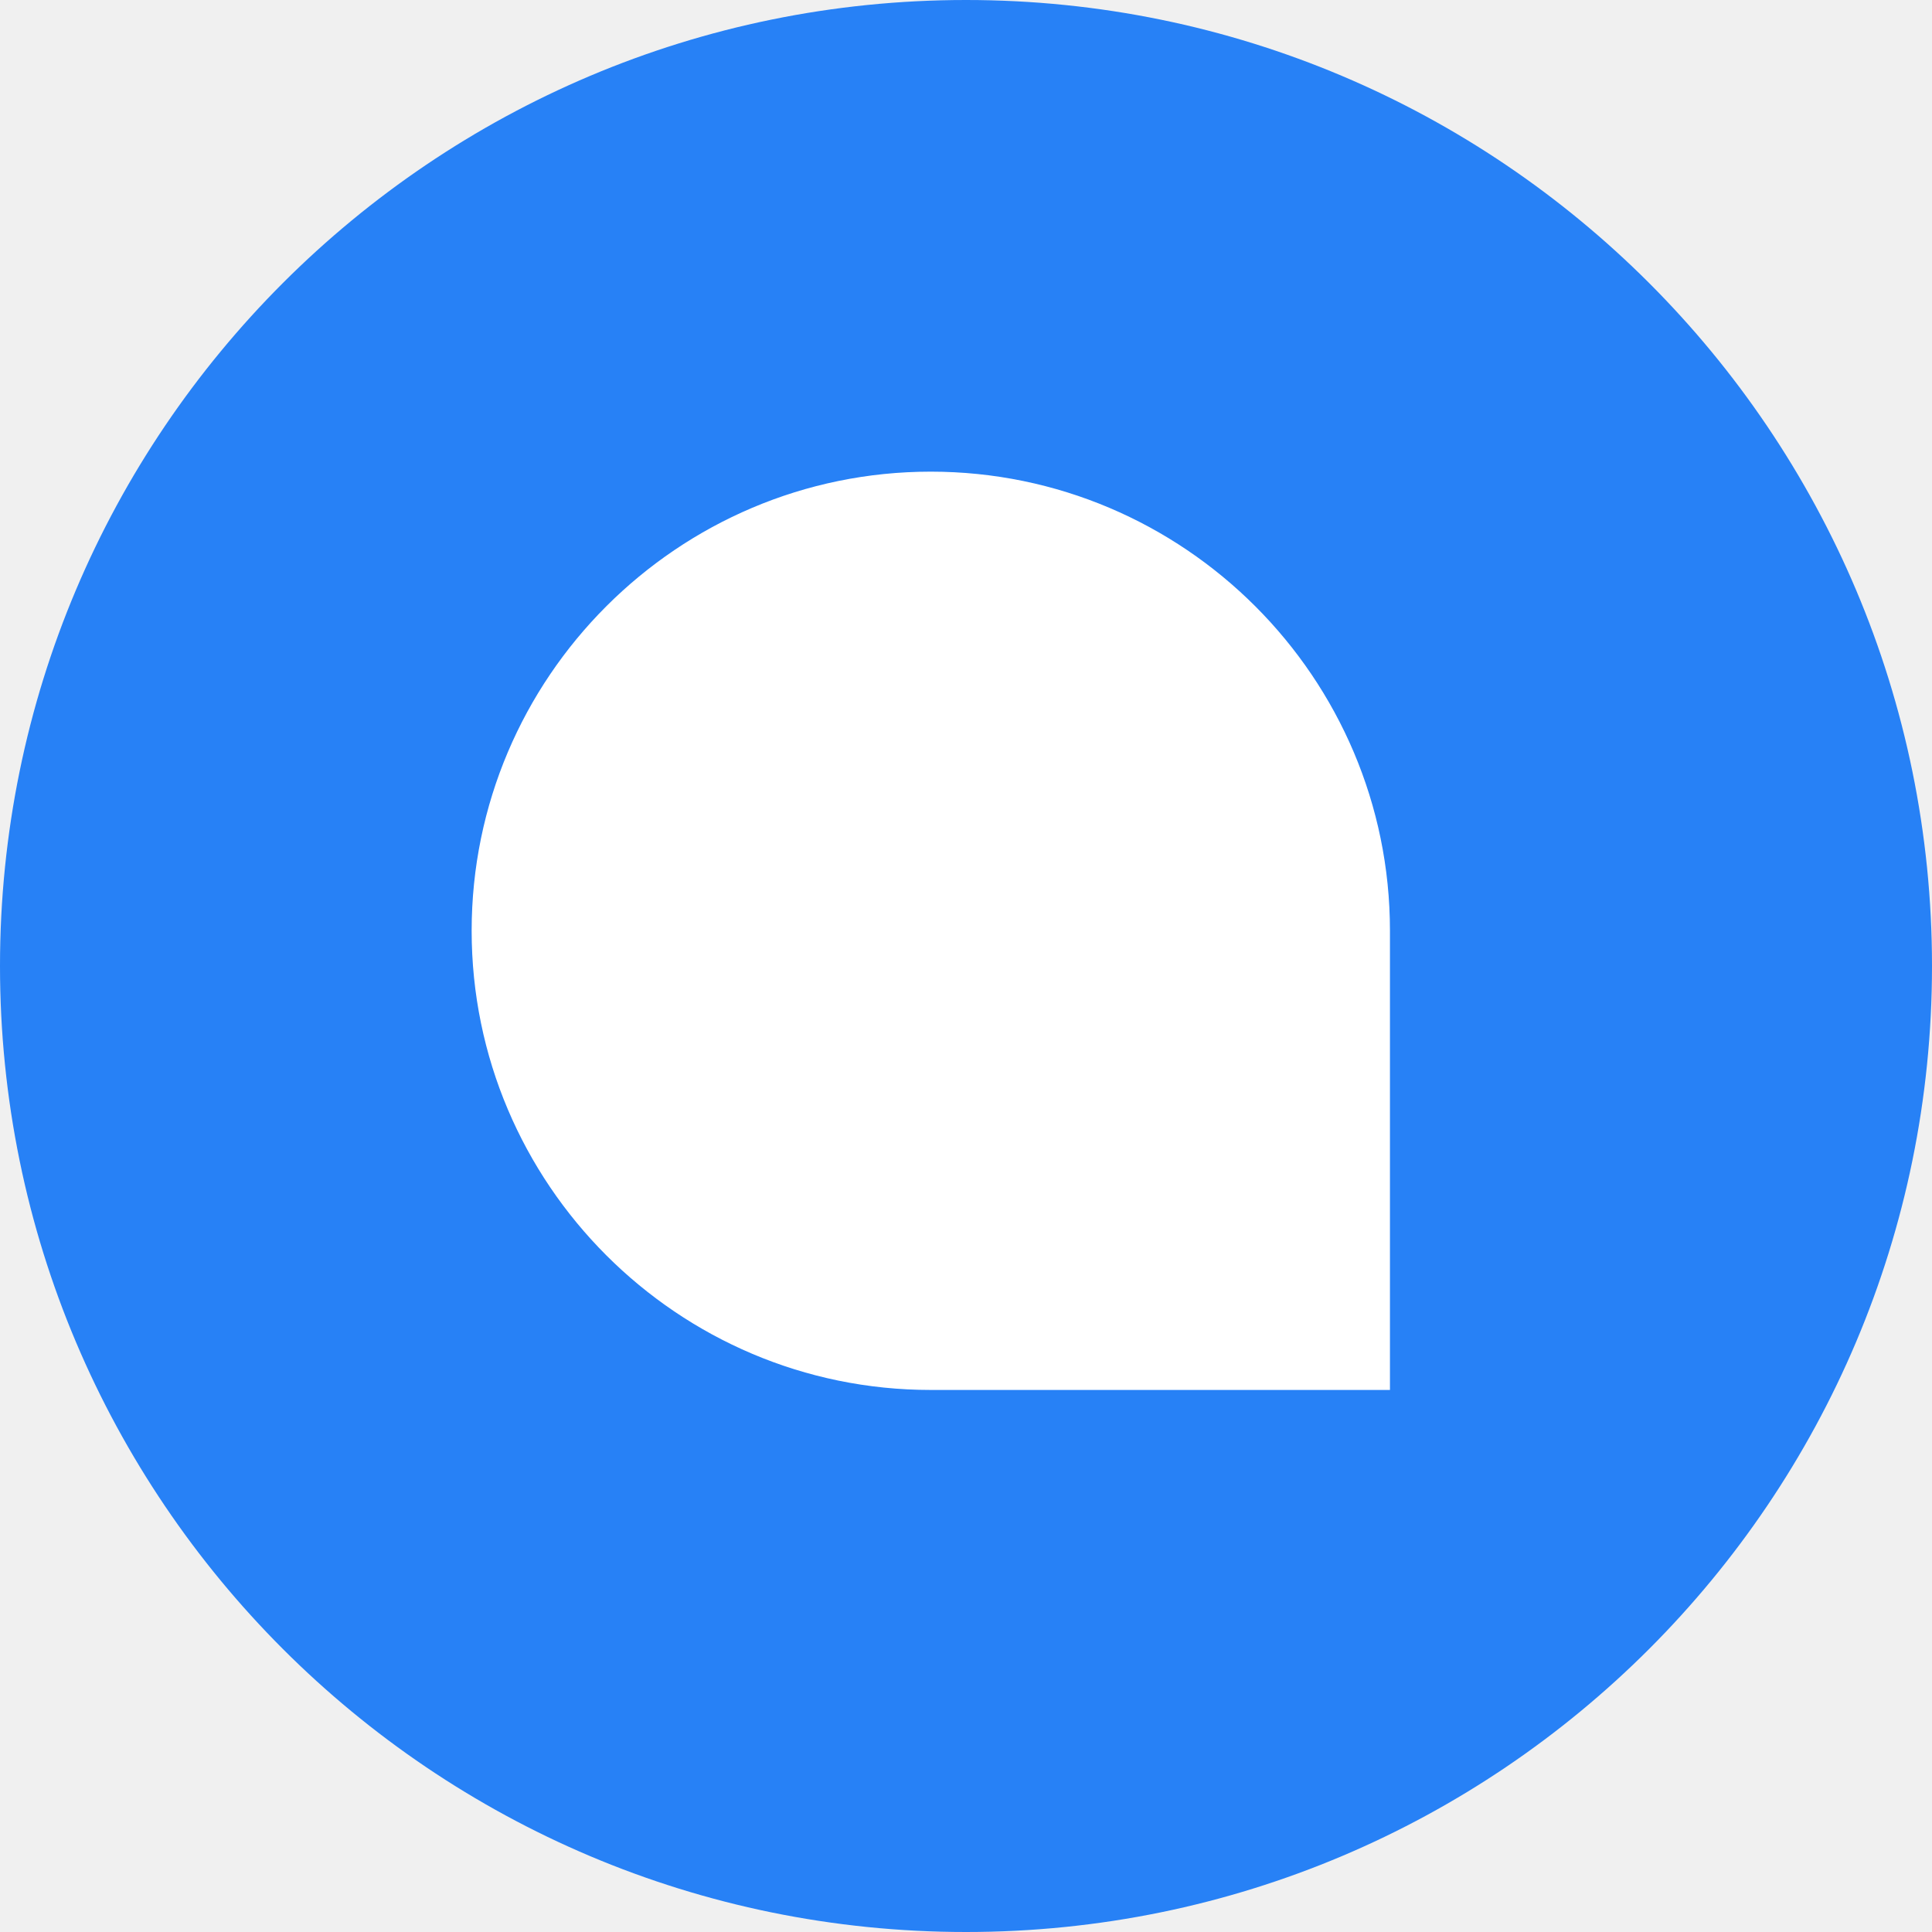
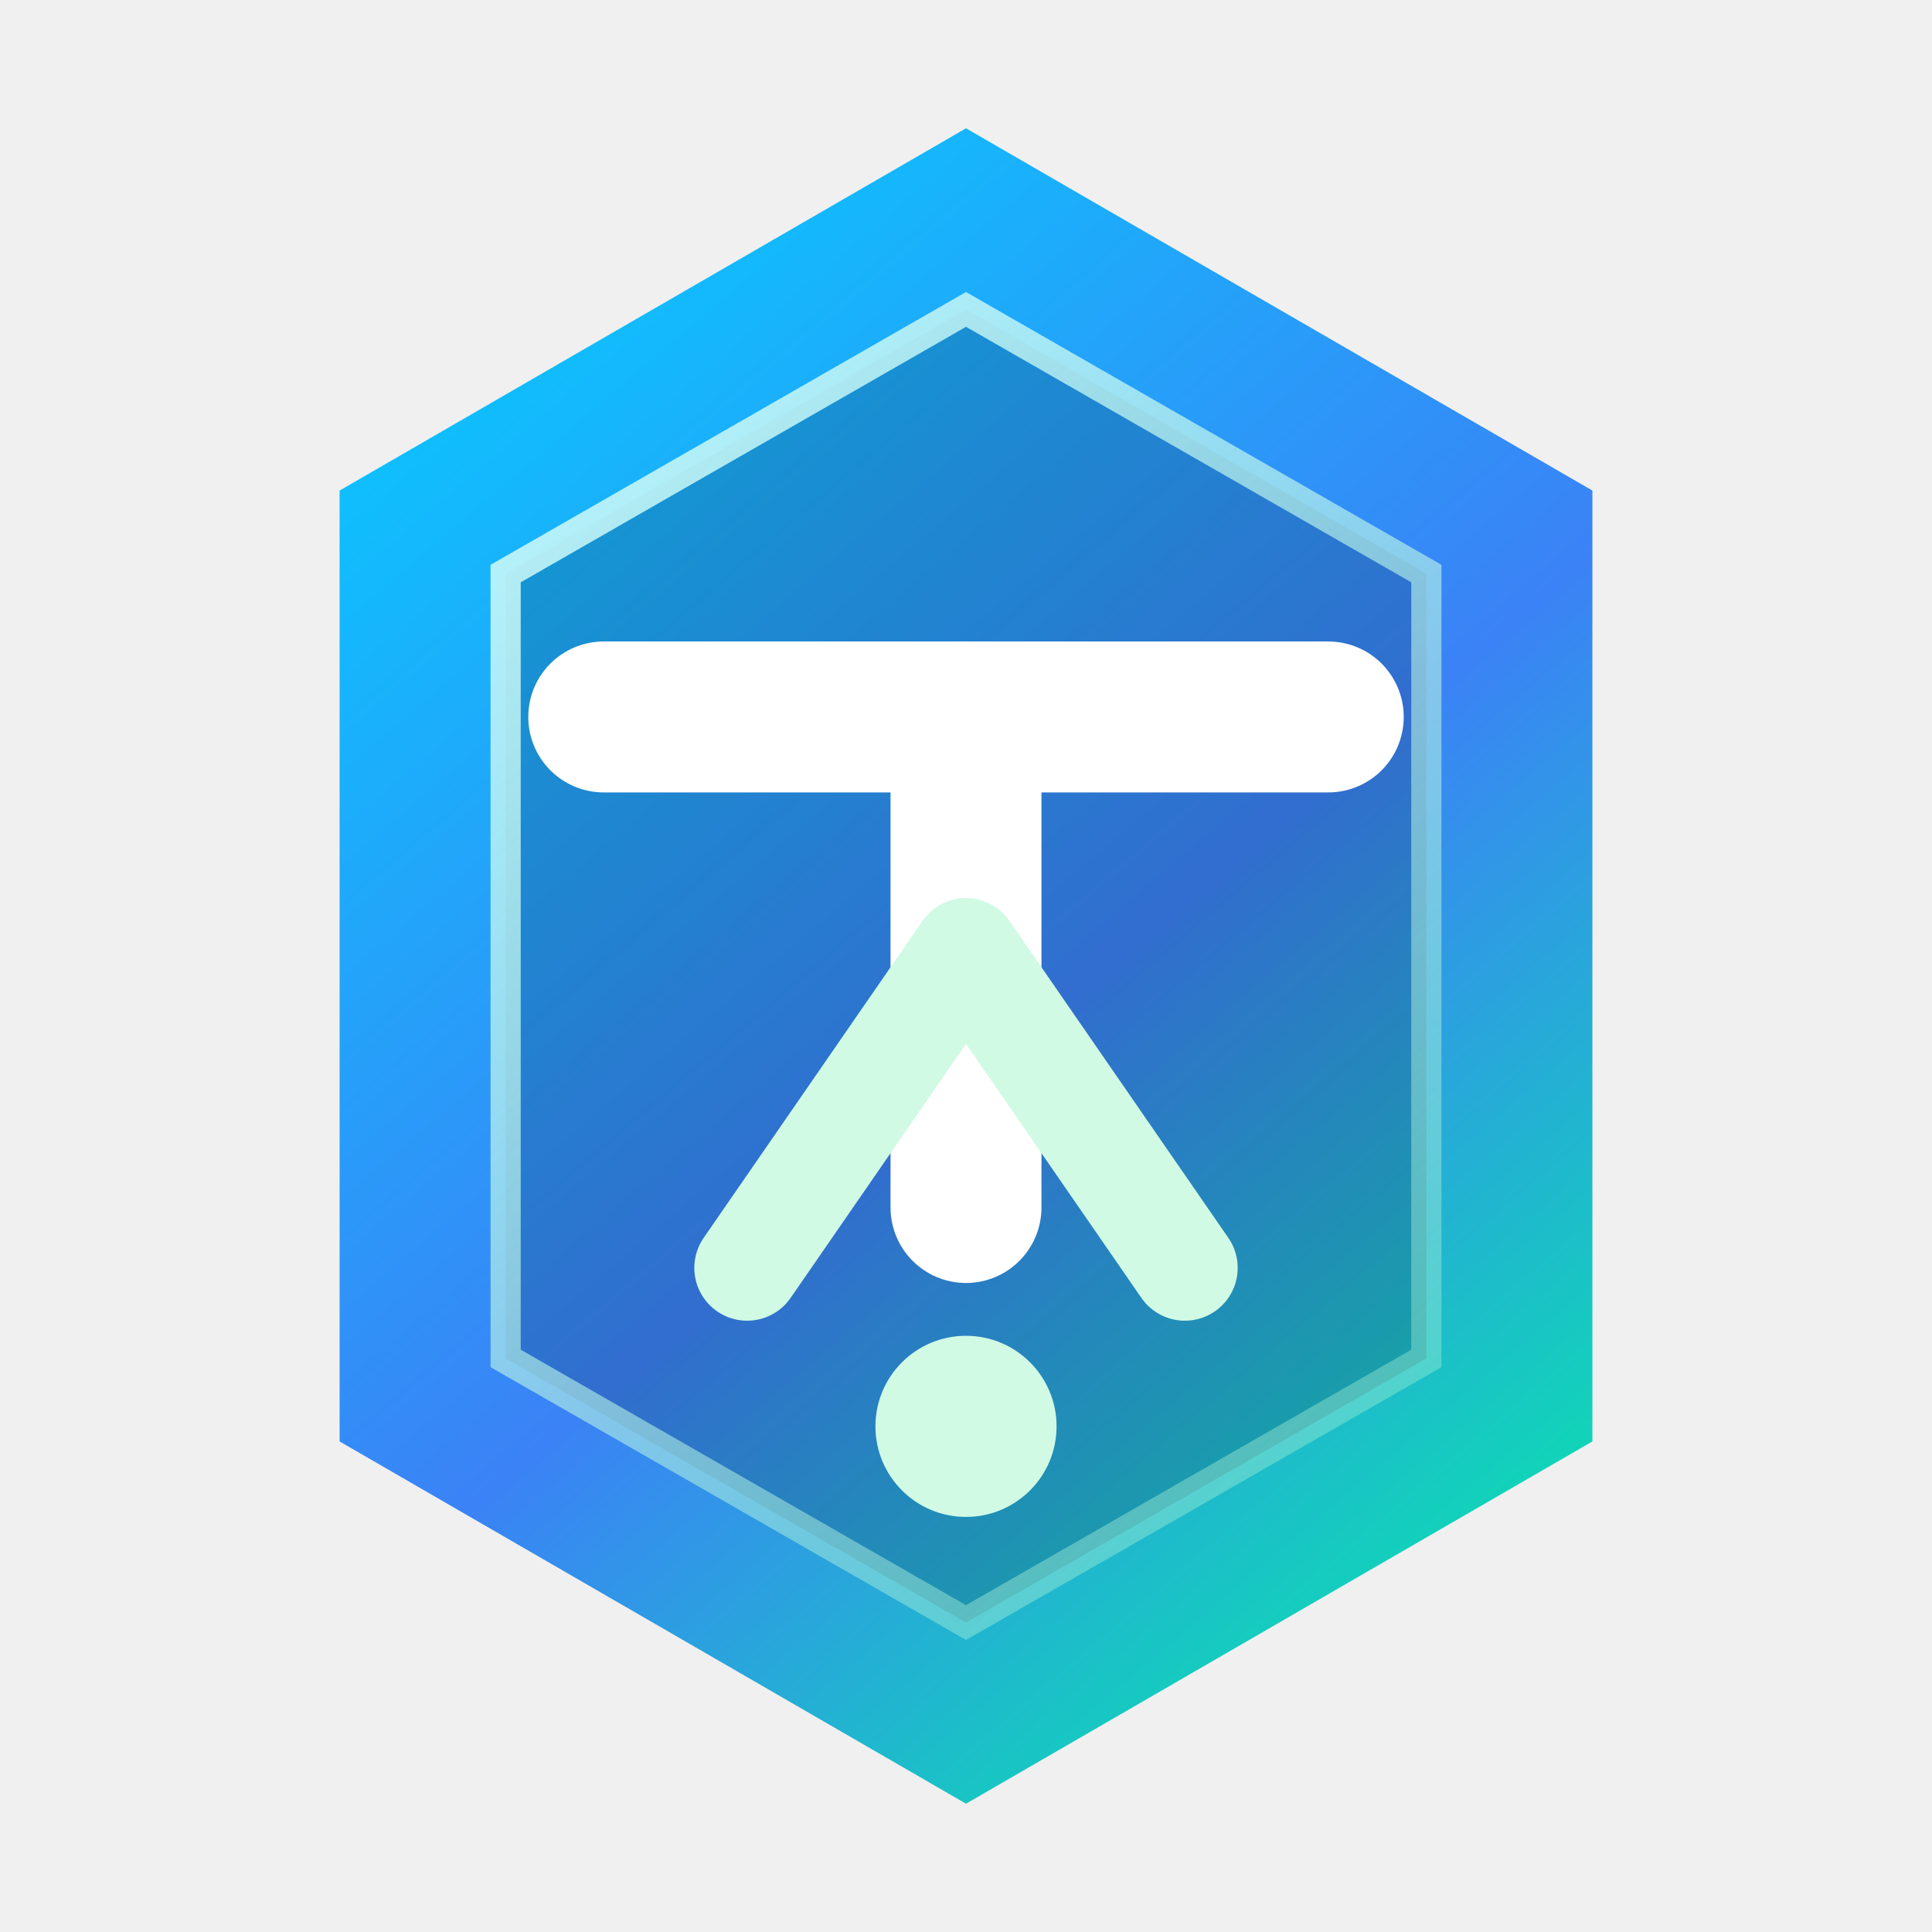
- <svg xmlns="http://www.w3.org/2000/svg" width="16" height="16" viewBox="0 0 16 16" fill="none">
-   <g clip-path="url(#woot-logo-clip-2342424e23u32098)">
-     <path d="M8 16C12.418 16 16 12.418 16 8C16 3.582 12.418 0 8 0C3.582 0 0 3.582 0 8C0 12.418 3.582 16 8 16Z" fill="#2781F6" />
-     <path d="M11.417 11.417H7.708C5.664 11.417 4 9.753 4 7.708C4 5.664 5.664 4 7.708 4C9.753 4 11.417 5.664 11.417 7.708V11.417Z" fill="white" stroke="white" stroke-width="0.188" />
-   </g>
+ <svg xmlns="http://www.w3.org/2000/svg" width="512" height="512" viewBox="0 0 512 512" fill="none">
  <defs>
-     <clipPath id="woot-logo-clip-2342424e23u32098">
-       <rect width="16" height="16" fill="white" />
-     </clipPath>
+     <linearGradient id="ta-tech-thumb-gradient" x1="68" y1="44" x2="430" y2="470" gradientUnits="userSpaceOnUse">
+       <stop offset="0" stop-color="#00D4FF" />
+       <stop offset="0.55" stop-color="#3B82F6" />
+       <stop offset="1" stop-color="#00F5A0" />
+     </linearGradient>
+     <linearGradient id="ta-tech-thumb-stroke" x1="112" y1="100" x2="390" y2="416" gradientUnits="userSpaceOnUse">
+       <stop offset="0" stop-color="#D1FAFF" stop-opacity="0.95" />
+       <stop offset="1" stop-color="#A7F3D0" stop-opacity="0.3" />
+     </linearGradient>
  </defs>
+   <path d="M256 34L422 130V382L256 478L90 382V130L256 34Z" fill="url(#ta-tech-thumb-gradient)" />
+   <path d="M256 82L378 152V360L256 430L134 360V152L256 82Z" fill="#08111F" fill-opacity="0.18" stroke="url(#ta-tech-thumb-stroke)" stroke-width="8" />
+   <path d="M160 190H352" stroke="white" stroke-width="40" stroke-linecap="round" />
+   <path d="M256 190V320" stroke="white" stroke-width="40" stroke-linecap="round" />
+   <path d="M198 336L256 252L314 336" stroke="#D1FAE5" stroke-width="28" stroke-linecap="round" stroke-linejoin="round" />
+   <circle cx="256" cy="378" r="24" fill="#D1FAE5" />
+   <circle cx="160" cy="190" r="16" fill="white" fill-opacity="0.92" />
+   <circle cx="352" cy="190" r="16" fill="white" fill-opacity="0.92" />
</svg>
